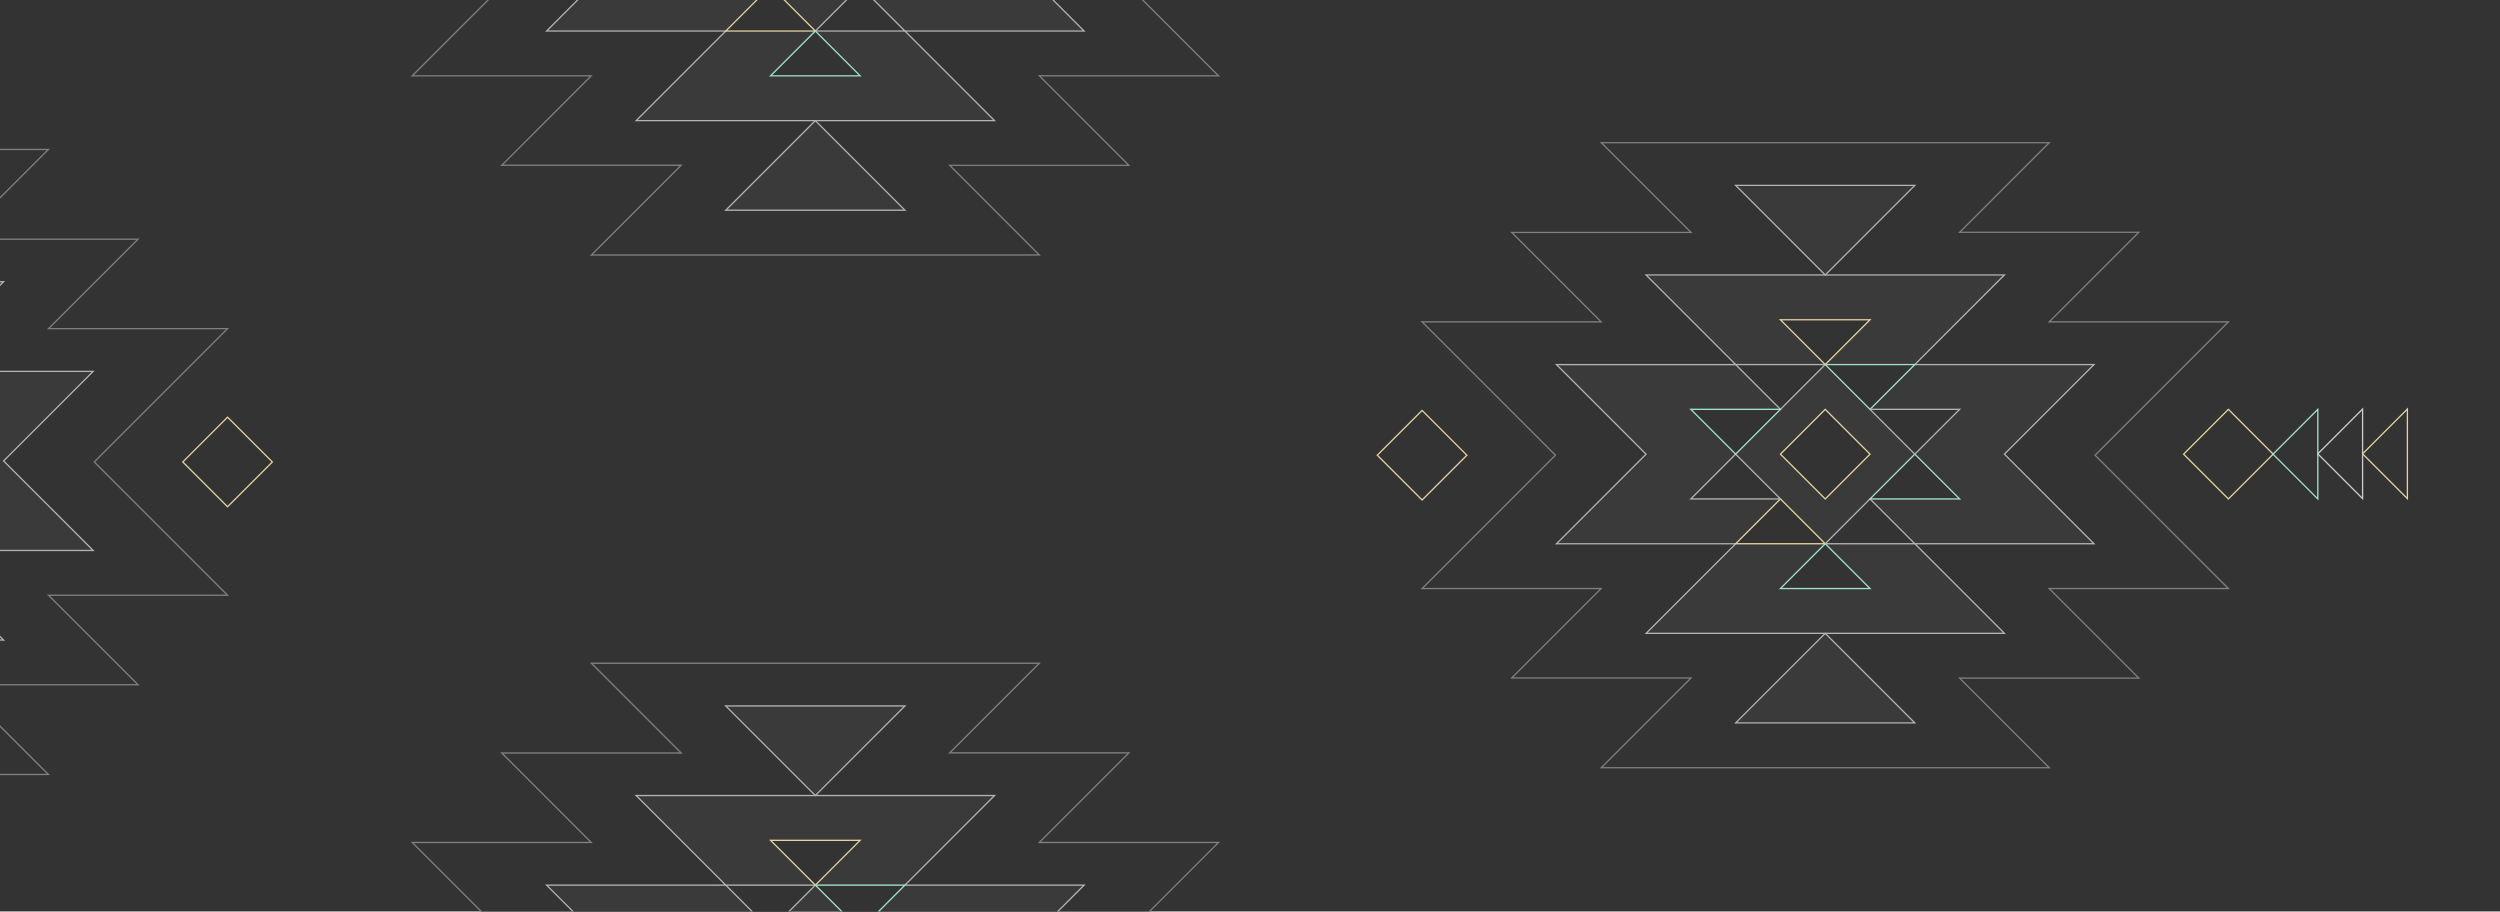
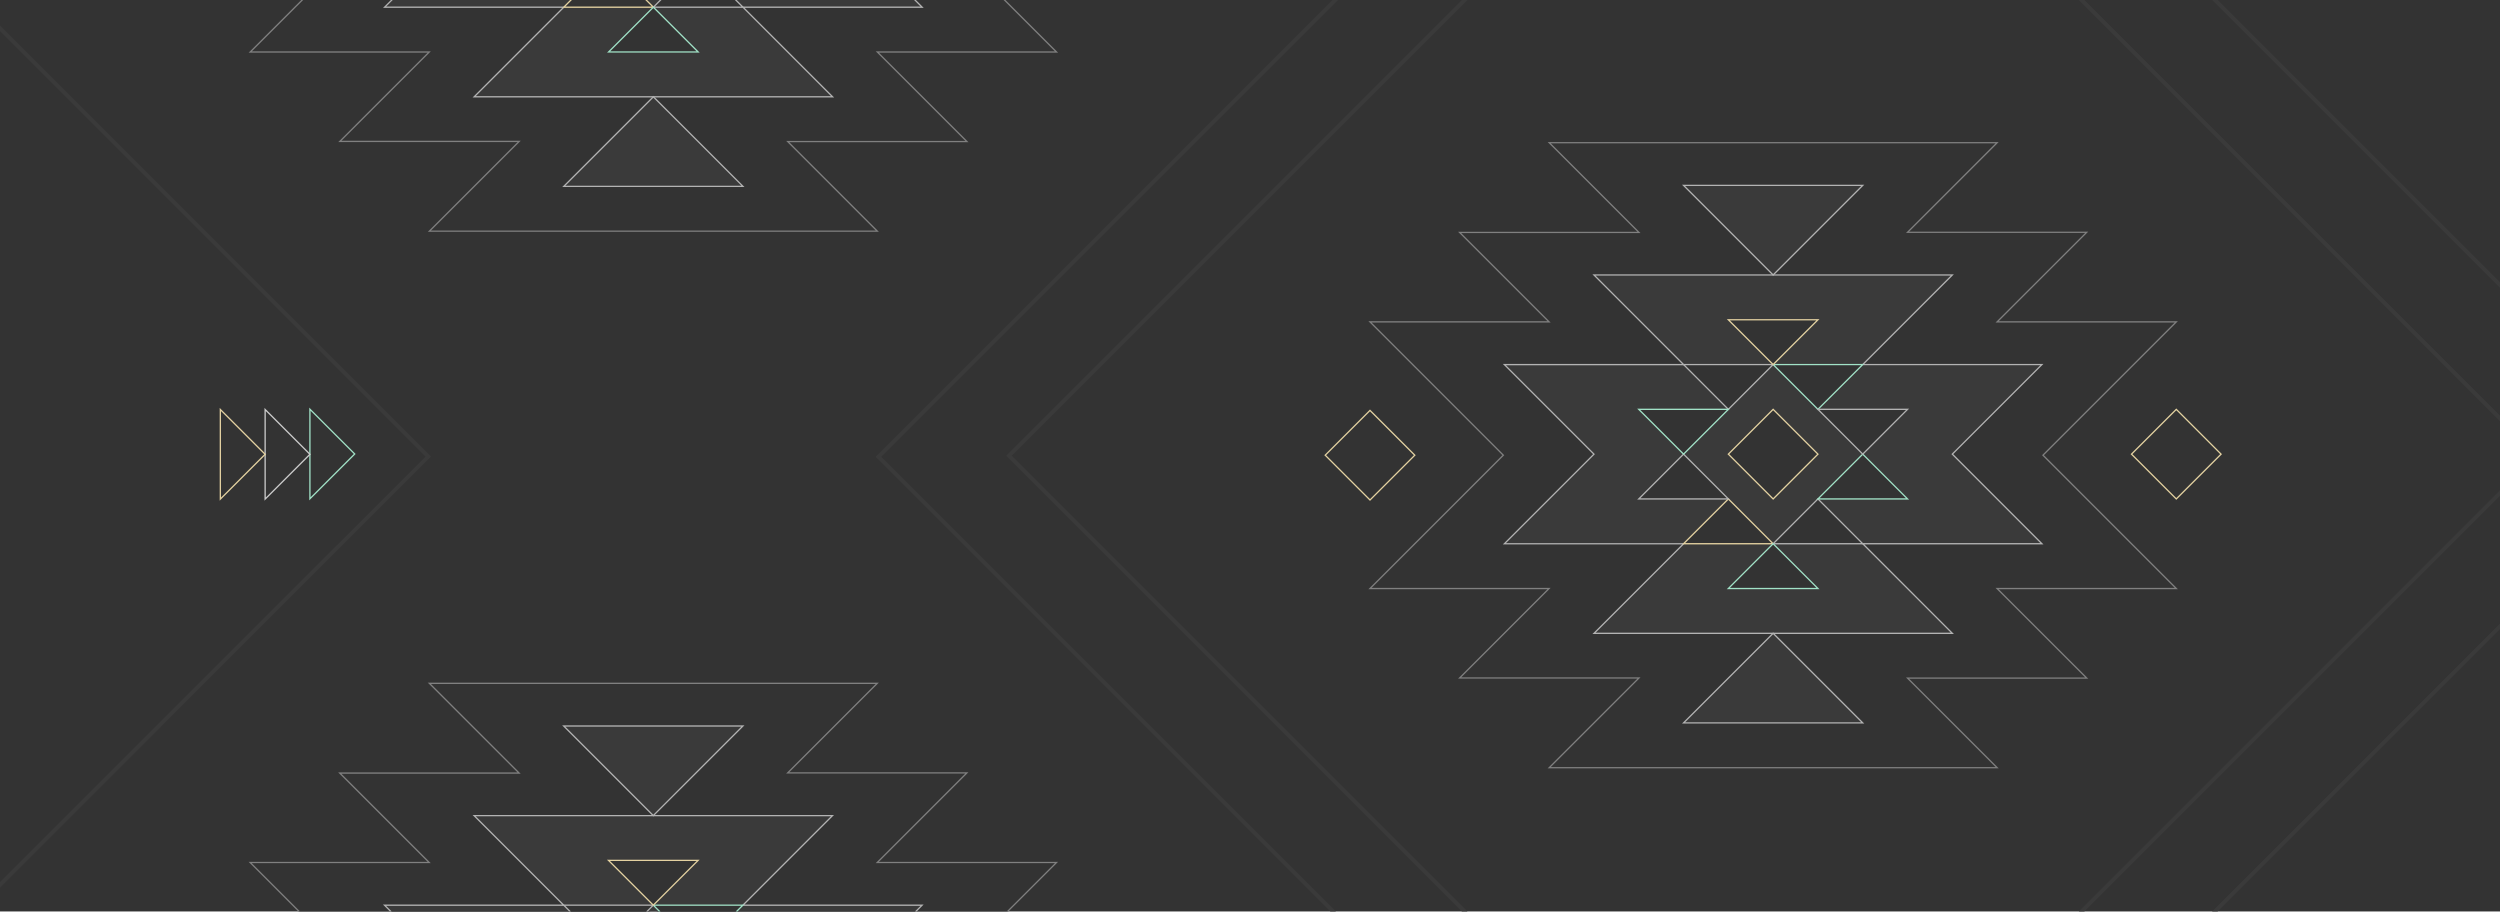
<svg xmlns="http://www.w3.org/2000/svg" viewBox="0 0 1920 700">
  <defs>
-     <style>.cls-1{fill:none;}.cls-2,.cls-3,.cls-5,.cls-6,.cls-7,.cls-8{fill:#333;}.cls-3{stroke:gray;}.cls-3,.cls-4,.cls-5,.cls-6,.cls-7,.cls-8{stroke-miterlimit:10;}.cls-4{fill:#3a3a3a;}.cls-4,.cls-6{stroke:#b3b3b3;}.cls-5{stroke:#e4d2a1;}.cls-7{stroke:#a1e2c7;}.cls-8{stroke:#ccc;}.cls-9{clip-path:url(#clip-path);}</style>
+     <style>.cls-1,.cls-10,.cls-11,.cls-12,.cls-13,.cls-6{fill:none;}.cls-2,.cls-4,.cls-7,.cls-8,.cls-9{fill:#333;}.cls-3{clip-path:url(#clip-path);}.cls-4{stroke:gray;}.cls-10,.cls-11,.cls-12,.cls-13,.cls-4,.cls-6,.cls-7,.cls-8,.cls-9{stroke-miterlimit:10;}.cls-5{fill:#3a3a3a;}.cls-6,.cls-8{stroke:#b3b3b3;}.cls-12,.cls-7{stroke:#e4d2a1;}.cls-10,.cls-9{stroke:#a1e2c7;}.cls-11{stroke:#ccc;}.cls-13{stroke:#3a3a3a;stroke-width:3px;}</style>
    <clipPath id="clip-path">
      <rect class="cls-1" width="1920" height="700" />
    </clipPath>
  </defs>
  <g id="bg">
    <rect class="cls-2" width="1920" height="700" />
  </g>
  <g id="Design">
-     <path class="cls-3" d="M1609,349.59,1711.39,247.2H1573.78l68.81-68.8H1505l68.8-68.81h-344l68.92,68.92H1161l68.69,68.69H1092.16l102.39,102.39L1092.16,452h137.49L1161,520.68h137.72l-68.92,68.91h344l-68.8-68.8h137.61L1573.78,452h137.61Zm-275.1,0,67.93-67.93,67.94,67.93-67.94,67.94Z" />
-     <path class="cls-4" d="M1470.58,417.59h137.6l-68.8-68.81,68.8-68.8h-137.6l68.8-68.8H1264.17L1333,280H1195.36l68.81,68.8-68.81,68.81H1333l-68.8,68.8h275.21l-68.8-68.8Zm-68.81-68.81Z" />
-     <rect class="cls-5" x="1377.45" y="324.46" width="48.65" height="48.65" transform="translate(163.94 1093.36) rotate(-45)" />
-     <polygon class="cls-5" points="1367.37 383.18 1401.77 417.59 1332.97 417.59 1367.37 383.18" />
-     <polygon class="cls-6" points="1436.17 383.18 1470.58 417.59 1401.77 417.59 1436.17 383.18" />
-     <polygon class="cls-7" points="1470.58 348.78 1504.98 383.18 1436.17 383.18 1470.58 348.78" />
-     <polygon class="cls-6" points="1332.97 348.78 1367.37 383.18 1298.57 383.18 1332.97 348.78" />
-     <polygon class="cls-7" points="1436.17 314.38 1401.77 279.98 1470.58 279.98 1436.17 314.38" />
-     <polygon class="cls-6" points="1367.37 314.38 1332.97 279.98 1401.77 279.98 1367.37 314.38" />
-     <polygon class="cls-7" points="1332.97 348.78 1298.57 314.38 1367.37 314.38 1332.97 348.78" />
-     <polygon class="cls-6" points="1470.58 348.78 1436.17 314.38 1504.98 314.38 1470.58 348.78" />
-     <polygon class="cls-7" points="1401.77 417.59 1436.17 451.99 1367.37 451.99 1401.77 417.59" />
-     <polygon class="cls-5" points="1401.77 279.98 1367.37 245.58 1436.17 245.58 1401.77 279.98" />
-     <polygon class="cls-4" points="1401.77 486.39 1470.58 555.19 1332.97 555.19 1401.77 486.39" />
-     <polygon class="cls-4" points="1401.77 211.18 1332.97 142.37 1470.58 142.37 1401.77 211.18" />
-     <rect class="cls-5" x="1687.06" y="324.46" width="48.65" height="48.65" transform="translate(254.63 1312.29) rotate(-45)" />
-     <rect class="cls-5" x="1067.83" y="325.27" width="48.65" height="48.65" transform="translate(72.69 874.67) rotate(-45)" />
-     <polygon class="cls-7" points="1745.67 348.78 1780.07 314.38 1780.07 383.18 1745.67 348.78" />
-     <polygon class="cls-8" points="1780.07 348.54 1814.47 314.14 1814.47 382.94 1780.07 348.54" />
-     <polygon class="cls-5" points="1814.47 348.54 1848.87 314.14 1848.87 382.94 1814.47 348.54" />
-   </g>
-   <g id="Design2">
-     <g class="cls-9">
-       <path class="cls-3" d="M833.41-44.15,935.8-146.55H798.19l68.8-68.8H729.39l68.8-68.8h-344l68.92,68.92H385.37l68.69,68.68H316.57L419-44.15,316.57,58.24H454.06l-68.69,68.69H523.09l-68.92,68.92h344L729.39,127H867l-68.8-68.8H935.8Zm-275.1,0,67.93-67.94,67.93,67.94L626.24,23.78Z" />
-       <path class="cls-4" d="M695,23.84h137.6L763.79-45l68.8-68.8H695l68.8-68.8H488.58l68.8,68.8H419.77L488.58-45,419.77,23.84H557.38l-68.8,68.8H763.79L695,23.84ZM626.18-45Z" />
-       <polygon class="cls-5" points="591.78 -10.56 626.18 23.84 557.38 23.84 591.78 -10.56" />
-       <polygon class="cls-6" points="660.59 -10.56 694.99 23.84 626.18 23.84 660.59 -10.56" />
-       <polygon class="cls-7" points="626.18 23.84 660.59 58.24 591.78 58.24 626.18 23.84" />
-       <polygon class="cls-4" points="626.18 92.64 694.99 161.44 557.38 161.44 626.18 92.64" />
-       <path class="cls-3" d="M833.41,749.39,935.8,647H798.19L867,578.19H729.39l68.8-68.8h-344l68.92,68.92H385.37L454.06,647H316.57L419,749.39,316.57,851.78H454.06l-68.69,68.69H523.09l-68.92,68.92h344l-68.8-68.8H867l-68.8-68.81H935.8Zm-275.1,0,67.93-67.93,67.93,67.93-67.93,67.93Z" />
-       <path class="cls-4" d="M695,817.38h137.6l-68.8-68.8,68.8-68.81H695l68.8-68.8H488.58l68.8,68.8H419.77l68.81,68.81-68.81,68.8H557.38l-68.8,68.8H763.79L695,817.38Zm-68.81-68.8Z" />
-       <polygon class="cls-7" points="660.59 714.18 626.18 679.77 694.99 679.77 660.59 714.18" />
-       <polygon class="cls-6" points="591.78 714.18 557.38 679.77 626.18 679.77 591.78 714.18" />
-       <polygon class="cls-5" points="626.18 679.77 591.78 645.37 660.59 645.37 626.18 679.77" />
-       <polygon class="cls-4" points="626.18 610.97 557.38 542.17 694.99 542.17 626.18 610.97" />
-       <path class="cls-3" d="M-444.47,457.18h137.61l-68.8,68.8h137.6l-68.8,68.8h344l-68.92-68.92H106L37.27,457.18H174.76L72.37,354.78,174.76,252.39H37.27L106,183.7H-31.76l68.92-68.92h-344l68.8,68.81h-137.6l68.8,68.8H-444.47l102.4,102.39Zm309.56-34.46-67.93-67.94,67.93-67.93L-67,354.78Z" />
-       <path class="cls-4" d="M-203.65,422.77l-68.81,68.81H2.76L-66,422.77H71.56L2.76,354l68.8-68.8H-66L2.76,216.36H-272.46l68.81,68.81H-341.26l68.8,68.8-68.8,68.8Zm68.8-68.8Z" />
-       <rect class="cls-5" x="150.44" y="330.46" width="48.65" height="48.65" transform="translate(-199.68 227.49) rotate(-45)" />
+     <g class="cls-3">
+       <path id="outer" class="cls-4" d="M1569,349.59,1671.39,247.2H1533.78l68.81-68.8H1465l68.8-68.81h-344l68.92,68.92H1121l68.69,68.69H1052.16l102.39,102.39L1052.16,452h137.49L1121,520.68h137.72l-68.92,68.91h344l-68.8-68.8h137.61L1533.78,452h137.61Zm-275.1,0,67.93-67.93,67.94,67.93-67.94,67.94Z" />
+       <g id="inner-bg">
+         <path class="cls-5" d="M1430.58,417.59h137.6l-68.8-68.81,68.8-68.8h-137.6l68.8-68.8H1224.17L1293,280H1155.36l68.81,68.8-68.81,68.81H1293l-68.8,68.8h275.21l-68.8-68.8Zm-68.81-68.81Z" />
+         <polygon class="cls-5" points="1361.77 486.39 1430.58 555.19 1292.97 555.19 1361.77 486.39" />
+         <polygon class="cls-5" points="1361.77 211.18 1292.97 142.37 1430.58 142.37 1361.77 211.18" />
+       </g>
+       <g id="inner">
+         <path class="cls-6" d="M1430.58,417.59h137.6l-68.8-68.81,68.8-68.8h-137.6l68.8-68.8H1224.17L1293,280H1155.36l68.81,68.8-68.81,68.81H1293l-68.8,68.8h275.21l-68.8-68.8Zm-68.81-68.81Z" />
+         <polygon class="cls-6" points="1361.77 486.39 1430.58 555.19 1292.97 555.19 1361.77 486.39" />
+         <polygon class="cls-6" points="1361.77 211.18 1292.97 142.37 1430.58 142.37 1361.77 211.18" />
+       </g>
+       <g id="colored">
+         <rect class="cls-7" x="1337.45" y="324.46" width="48.65" height="48.65" transform="translate(152.23 1065.08) rotate(-45)" />
+         <polygon class="cls-7" points="1327.37 383.18 1361.77 417.59 1292.97 417.59 1327.37 383.18" />
+         <polygon class="cls-8" points="1396.17 383.18 1430.58 417.59 1361.77 417.59 1396.17 383.18" />
+         <polygon class="cls-9" points="1430.58 348.78 1464.98 383.18 1396.17 383.18 1430.58 348.78" />
+         <polygon class="cls-8" points="1292.97 348.78 1327.37 383.18 1258.57 383.18 1292.97 348.78" />
+         <polygon class="cls-9" points="1396.17 314.38 1361.77 279.98 1430.58 279.98 1396.17 314.38" />
+         <polygon class="cls-8" points="1327.37 314.38 1292.97 279.98 1361.77 279.98 1327.37 314.38" />
+         <polygon class="cls-9" points="1292.97 348.78 1258.57 314.38 1327.37 314.38 1292.97 348.78" />
+         <polygon class="cls-8" points="1430.58 348.78 1396.17 314.38 1464.98 314.38 1430.58 348.78" />
+         <polygon class="cls-9" points="1361.77 417.59 1396.17 451.99 1327.37 451.99 1361.77 417.59" />
+         <polygon class="cls-7" points="1361.77 279.98 1327.37 245.58 1396.17 245.58 1361.77 279.98" />
+         <rect class="cls-7" x="1647.06" y="324.46" width="48.65" height="48.65" transform="translate(242.91 1284.01) rotate(-45)" />
+         <rect class="cls-7" x="1027.83" y="325.27" width="48.65" height="48.65" transform="translate(60.97 846.38) rotate(-45)" />
+       </g>
+       <path id="outer-2" data-name="outer" class="cls-4" d="M709-62.47,811.4-164.86H673.8l68.8-68.8H605l68.81-68.81h-344l68.92,68.92H261l68.68,68.69H192.17L294.57-62.47,192.17,39.93H329.66L261,108.61H398.7l-68.92,68.92h344L605,108.73H742.6l-68.8-68.8H811.4Zm-275.1,0,67.94-67.93,67.93,67.93L501.85,5.47Z" />
+       <g id="inner-bg-2" data-name="inner-bg">
+         <path class="cls-5" d="M570.59,5.52H708.2l-68.8-68.8,68.8-68.8H570.59l68.81-68.81H364.18L433-132.08H295.38l68.8,68.8-68.8,68.8H433L364.18,74.33H639.4L570.59,5.52Zm-68.8-68.8Z" />
+         <polygon class="cls-5" points="501.79 74.33 570.59 143.13 432.99 143.13 501.79 74.33" />
+       </g>
+       <g id="inner-2" data-name="inner">
+         <path class="cls-6" d="M570.59,5.52H708.2l-68.8-68.8,68.8-68.8H570.59l68.81-68.81H364.18L433-132.08H295.38l68.8,68.8-68.8,68.8H433L364.18,74.33H639.4L570.59,5.52Zm-68.8-68.8Z" />
+         <polygon class="cls-6" points="501.79 74.33 570.59 143.13 432.99 143.13 501.79 74.33" />
+       </g>
+       <g id="colored-2" data-name="colored">
+         <polygon class="cls-7" points="467.39 -28.88 501.79 5.52 432.99 5.52 467.39 -28.88" />
+         <polygon class="cls-8" points="536.19 -28.88 570.59 5.52 501.79 5.52 536.19 -28.88" />
+         <polygon class="cls-9" points="501.79 5.52 536.19 39.92 467.39 39.92 501.79 5.52" />
+       </g>
+       <path id="outer-3" data-name="outer" class="cls-4" d="M709,764.79l102.4-102.4H673.74l68.8-68.8H604.94l68.8-68.8h-344l68.92,68.92H260.92l68.69,68.68H192.12l102.39,102.4L192.12,867.18H329.61l-68.69,68.69H398.64l-68.92,68.92h344L604.94,936h137.6l-68.8-68.8H811.35Zm-275.09,0,67.93-67.94,67.93,67.94-67.93,67.93Z" />
+       <g id="inner-bg-3" data-name="inner-bg">
+         <path class="cls-5" d="M570.53,832.78H708.14L639.34,764l68.8-68.8H570.53l68.81-68.8H364.12l68.81,68.8H295.32l68.8,68.8-68.8,68.81H432.93l-68.81,68.8H639.34l-68.81-68.8ZM501.73,764Z" />
+         <polygon class="cls-5" points="501.73 626.37 432.93 557.57 570.53 557.57 501.73 626.37" />
+       </g>
+       <g id="inner-3" data-name="inner">
+         <path class="cls-6" d="M570.53,832.78H708.14L639.34,764l68.8-68.8H570.53l68.81-68.8H364.12l68.81,68.8H295.32l68.8,68.8-68.8,68.81H432.93l-68.81,68.8H639.34l-68.81-68.8ZM501.73,764Z" />
+         <polygon class="cls-6" points="501.73 626.37 432.93 557.57 570.53 557.57 501.73 626.37" />
+       </g>
+       <g id="colored-3" data-name="colored">
+         <polygon class="cls-9" points="536.13 729.57 501.73 695.17 570.53 695.17 536.13 729.57" />
+         <polygon class="cls-8" points="467.33 729.57 432.93 695.17 501.73 695.17 467.33 729.57" />
+         <polygon class="cls-7" points="501.73 695.17 467.33 660.77 536.13 660.77 501.73 695.17" />
+       </g>
+       <g id="arrows">
+         <polygon class="cls-10" points="272.42 348.66 238.02 383.06 238.02 314.26 272.42 348.66" />
+         <polygon class="cls-11" points="238.02 348.9 203.62 383.31 203.62 314.5 238.02 348.9" />
+         <polygon class="cls-12" points="203.62 348.9 169.22 383.31 169.22 314.5 203.62 348.9" />
+       </g>
+       <rect class="cls-13" x="946.77" y="-65" width="830" height="830" transform="translate(646.34 -860.41) rotate(45)" />
+       <polygon class="cls-13" points="1088.75 -63.28 501.85 -650.18 -85.05 -63.28 328.92 350.69 -85.17 764.79 501.73 1351.69 1088.63 764.79 674.65 350.81 1088.75 -63.28" />
+       <polygon class="cls-13" points="2810.9 -64.03 2224 -650.93 1637.1 -64.03 2051.08 349.94 1636.99 764.03 2223.89 1350.93 2810.78 764.03 2396.81 350.06 2810.9 -64.03" />
    </g>
  </g>
</svg>
